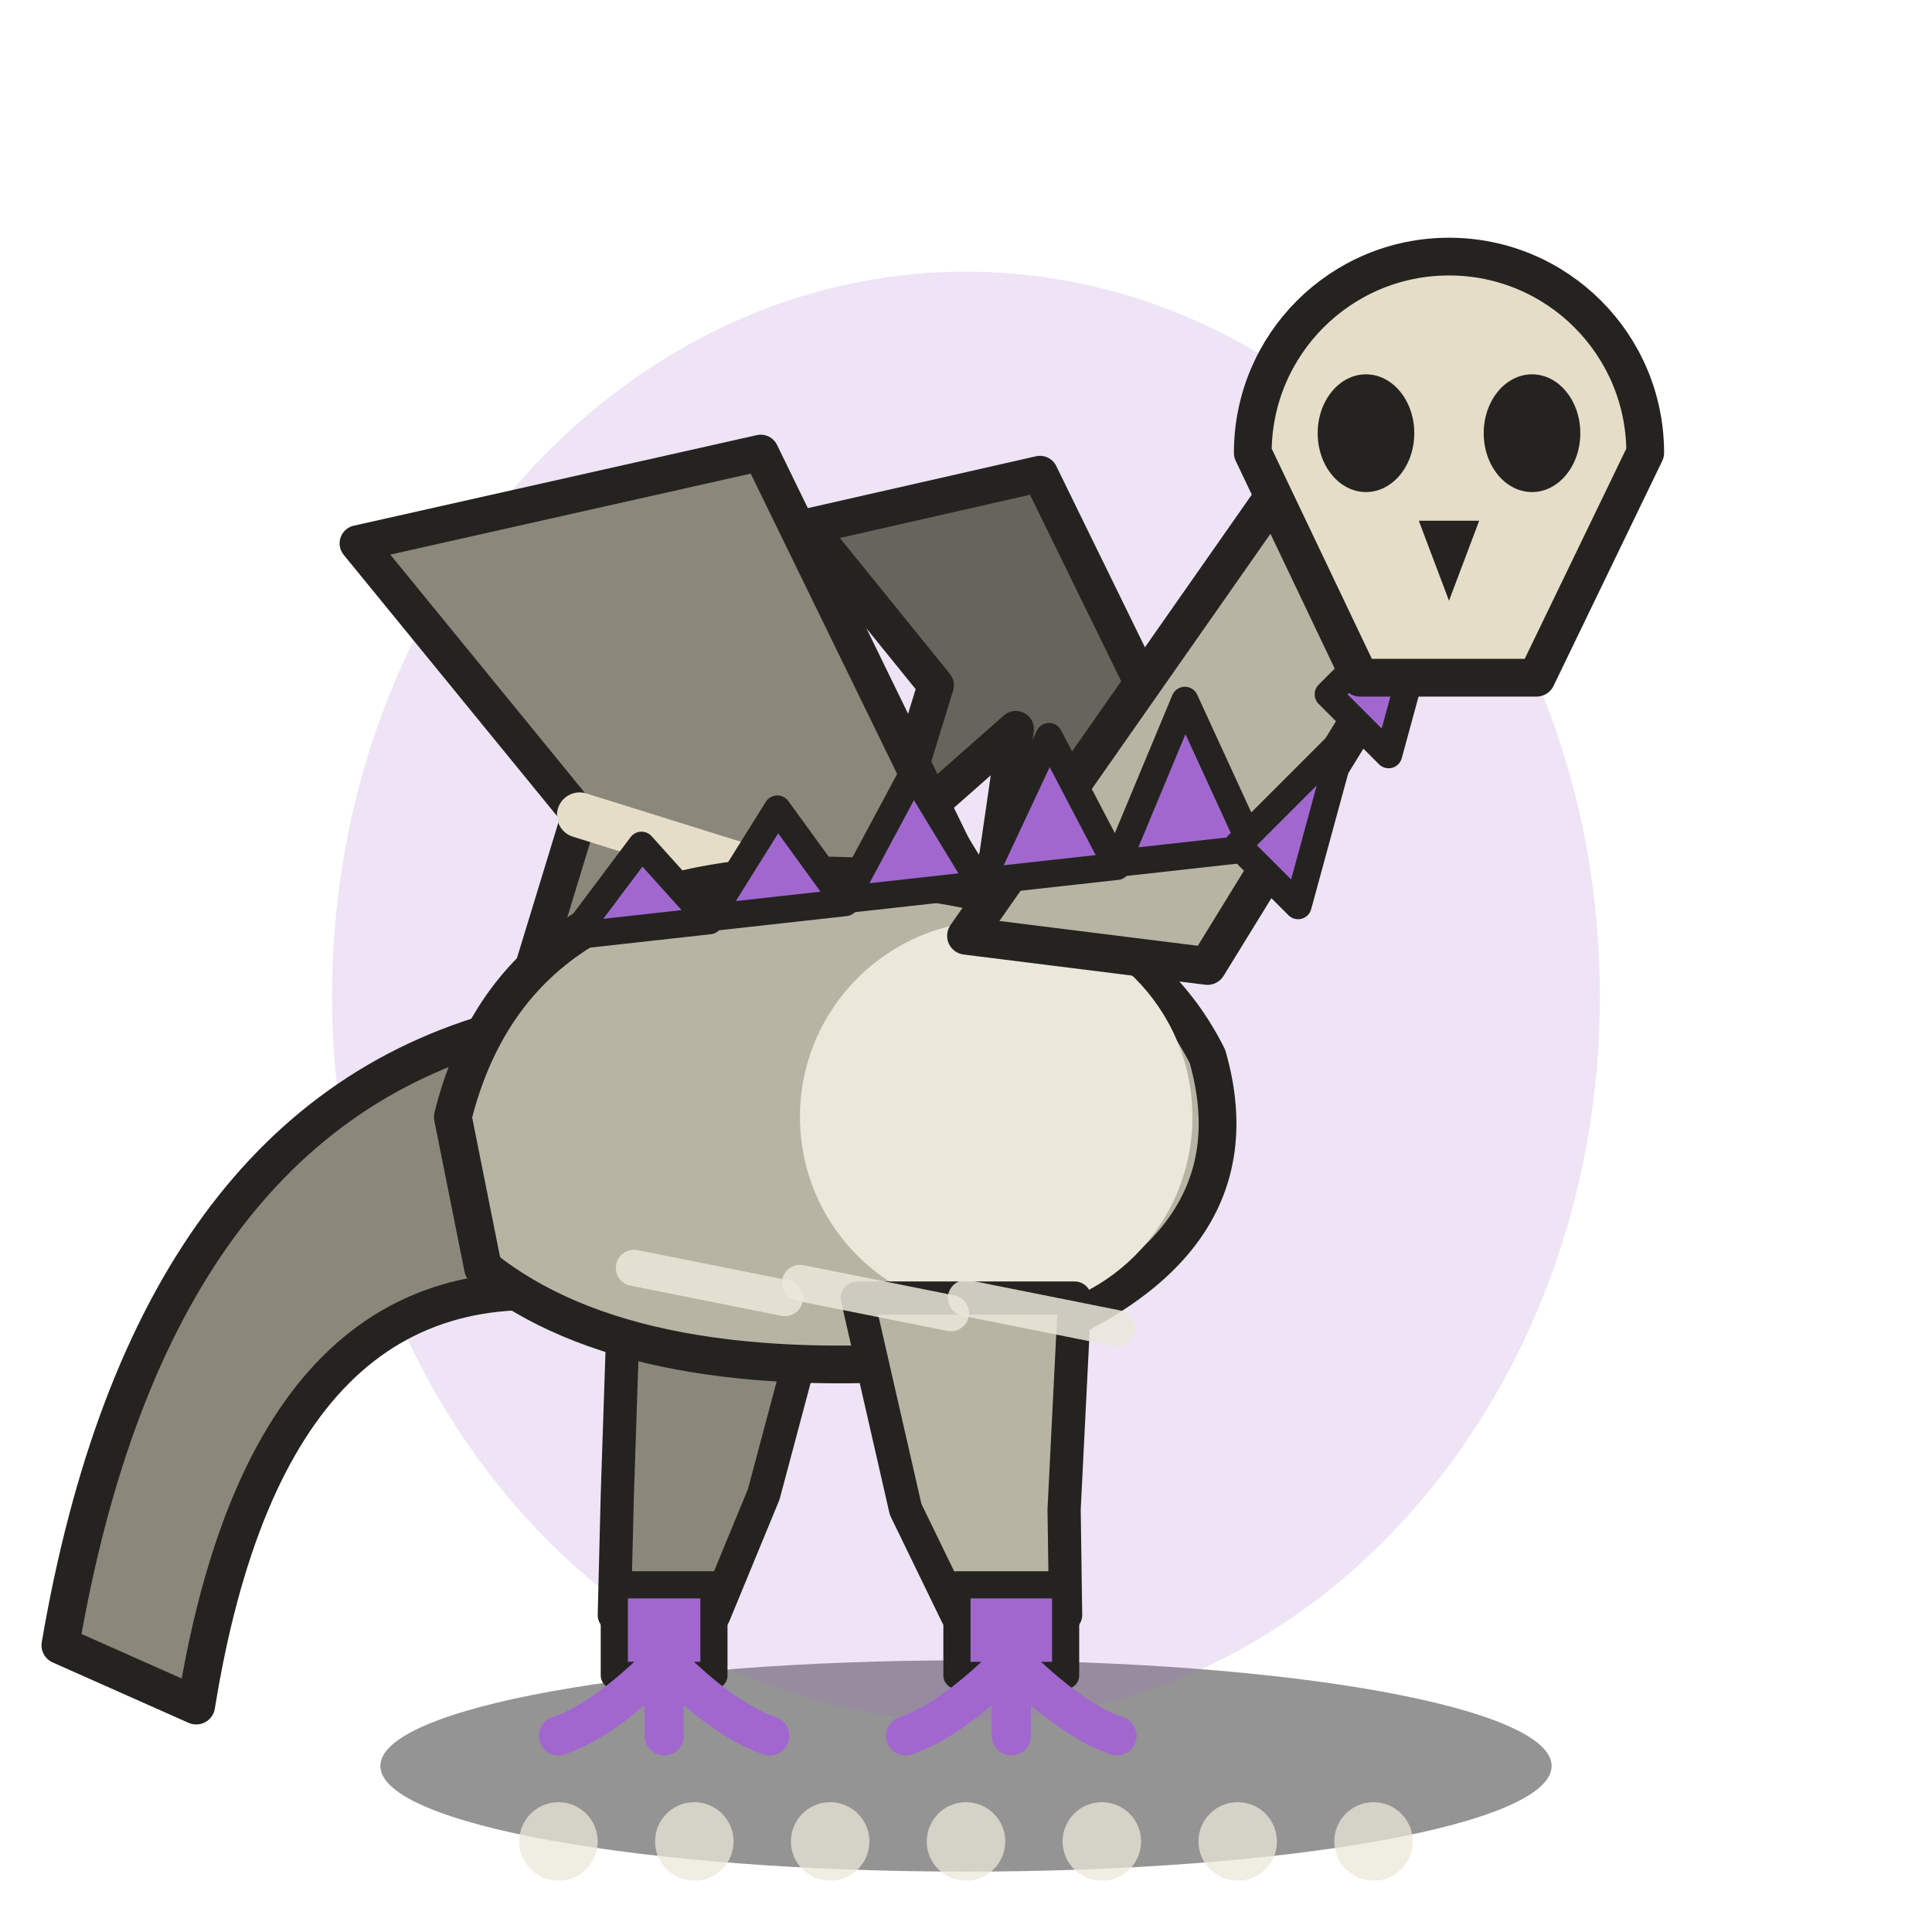
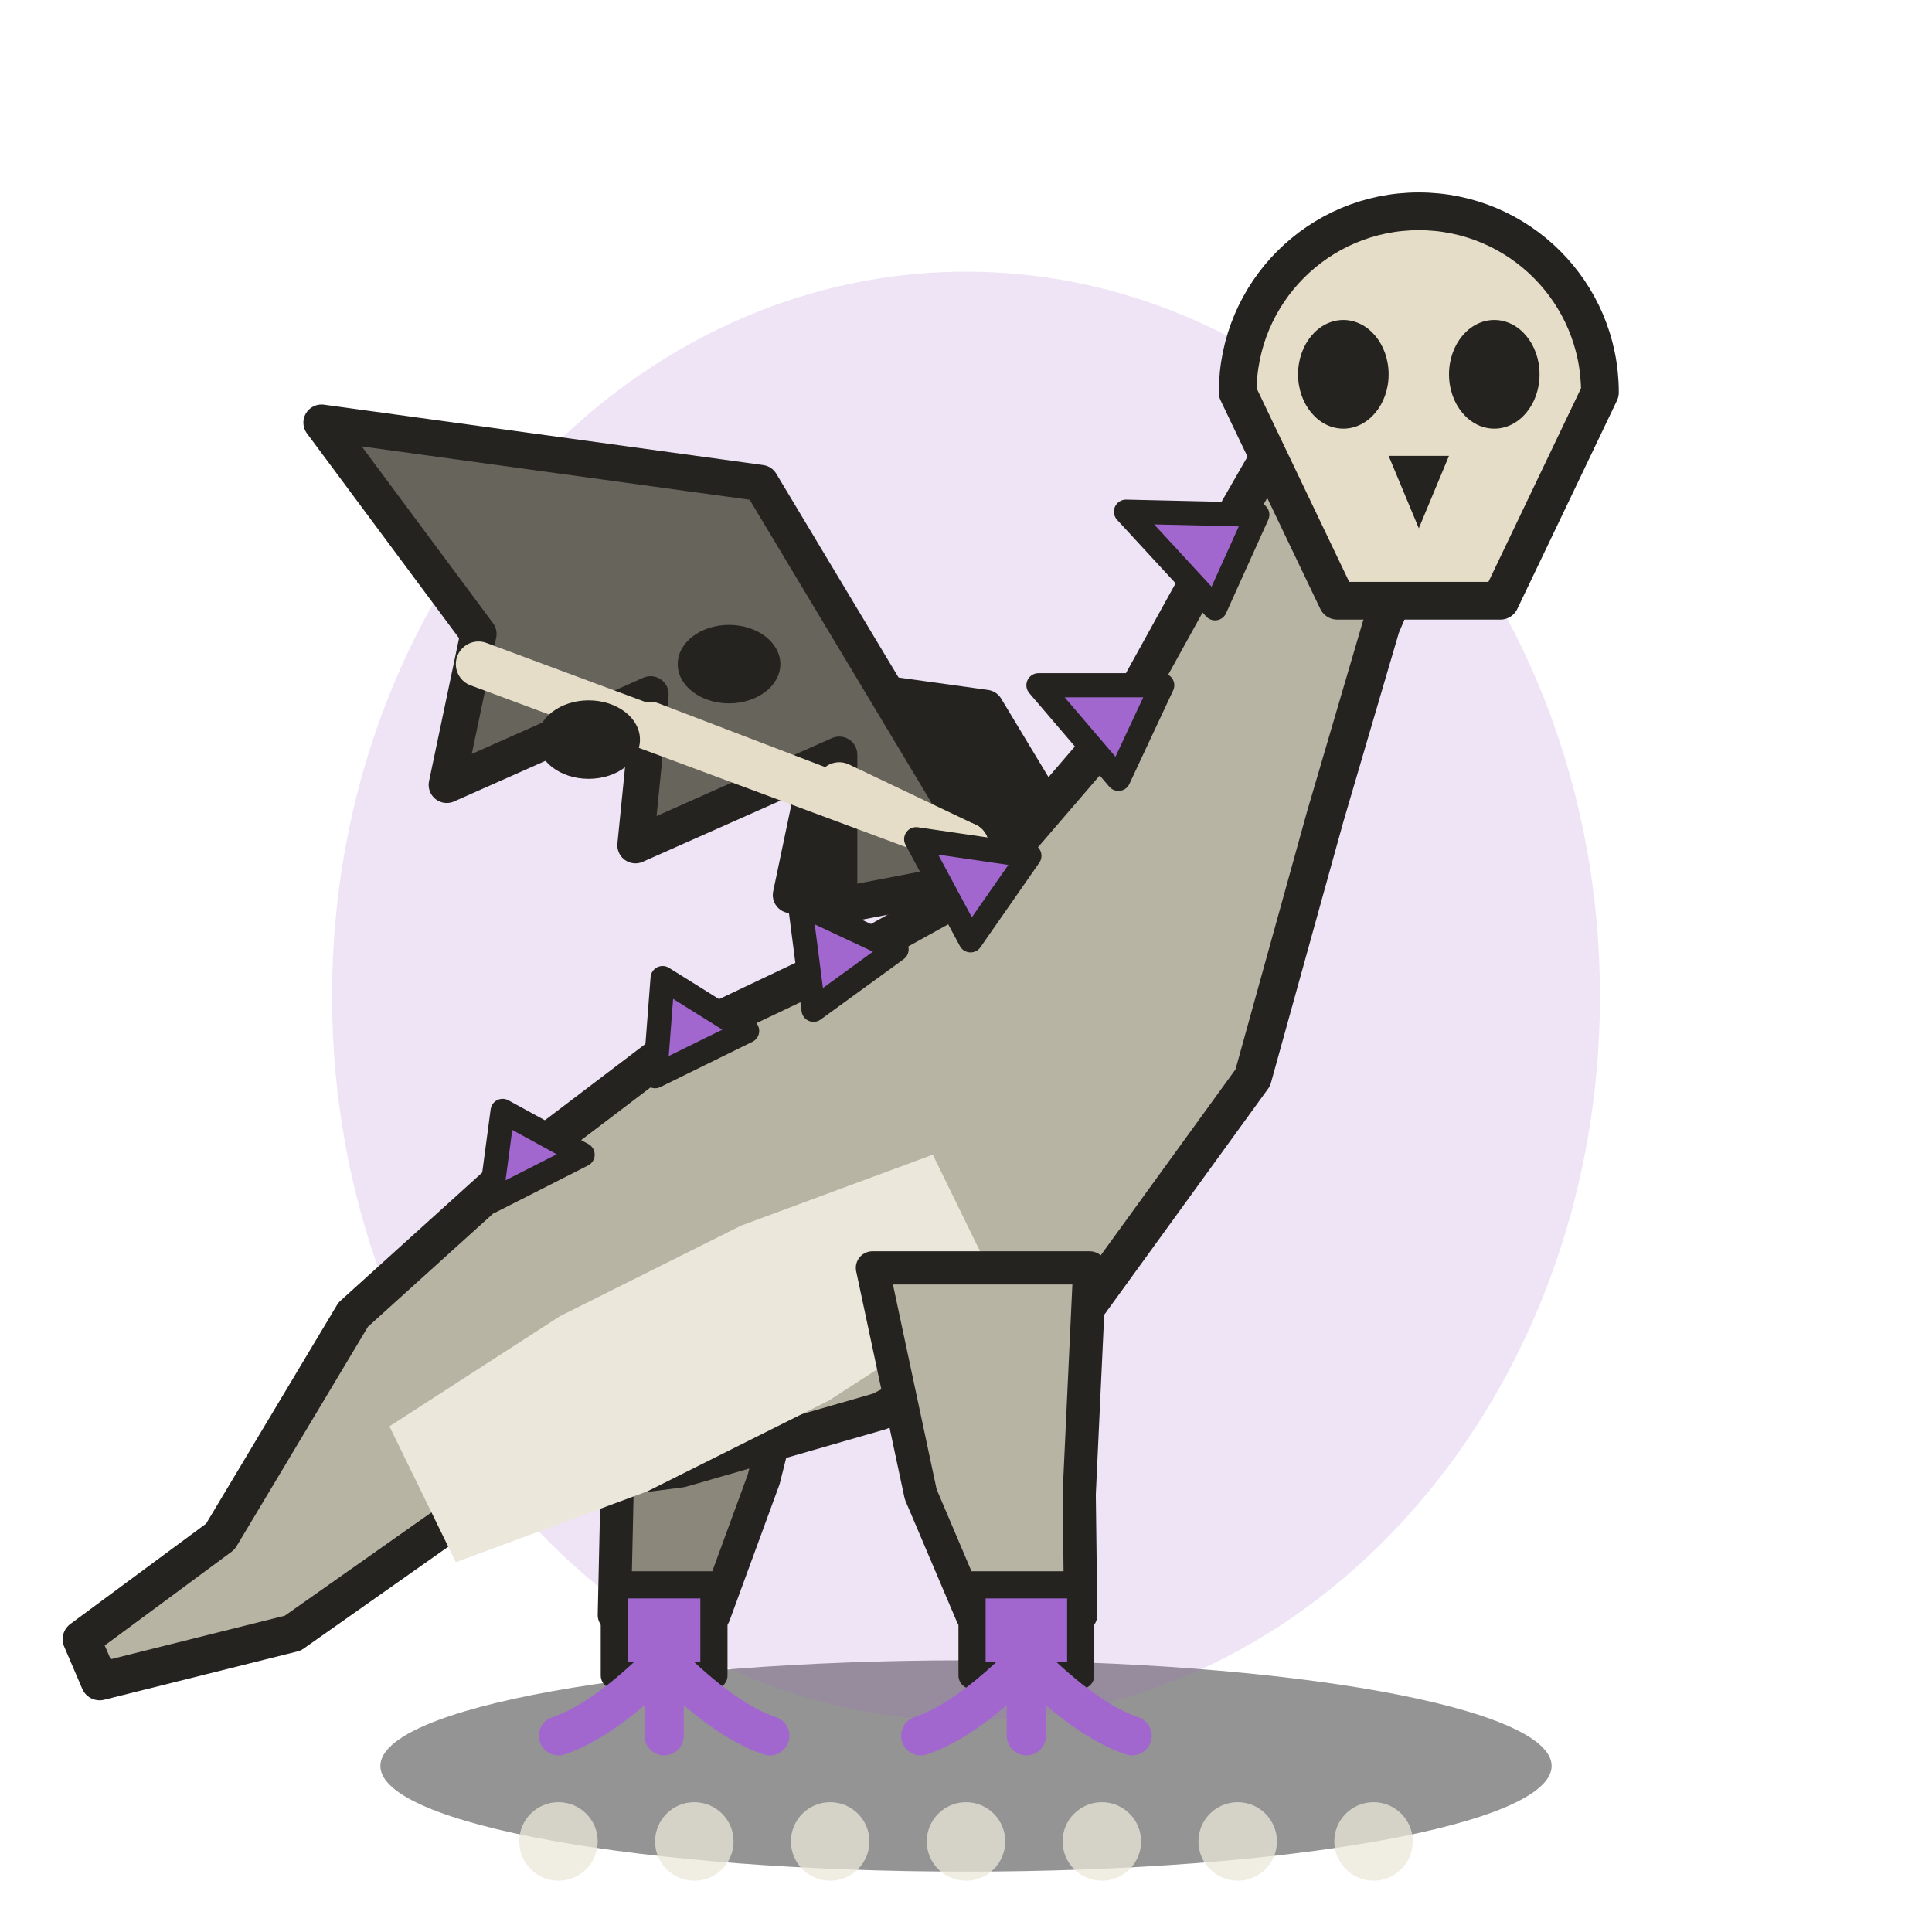
<svg xmlns="http://www.w3.org/2000/svg" viewBox="0 0 128 128" width="128" height="128">
  <ellipse cx="64.0" cy="117.0" rx="38.8" ry="7" fill="#000" opacity="0.42" />
  <ellipse cx="64.0" cy="66" rx="42" ry="48" fill="#a167cf" opacity="0.18" />
  <g transform="translate(64.0,114.0) scale(1.00) translate(-64.0,-114.0)">
-     <polygon points="78.0,50.0 68.9,31.4 53.5,34.9 62.0,45.4 58.8,55.8 67.3,48.3 65.7,59.3 73.2,51.2 72.7,61.6 76.9,53.5" fill="#67655b" stroke="#242320" stroke-width="2.4" stroke-linejoin="round" />
-     <polygon points="66.0,62.0 50.4,30.0 23.7,36.0 38.4,54.0 32.9,72.0 47.6,59.0 44.8,78.0 57.7,64.0 56.8,82.0 64.2,68.0" fill="#8b887b" stroke="#242320" stroke-width="2.4" stroke-linejoin="round" />
-     <path d="M 64.0 62.0 L 38.4 54.0" fill="none" stroke="#e6ddc8" stroke-width="3.0" stroke-linecap="round" stroke-linejoin="round" />
-     <path d="M 64.0 62.0 L 47.6 59.0" fill="none" stroke="#e6ddc8" stroke-width="3.0" stroke-linecap="round" stroke-linejoin="round" />
-     <path d="M 64.0 62.0 L 57.7 64.0" fill="none" stroke="#e6ddc8" stroke-width="3.0" stroke-linecap="round" stroke-linejoin="round" />
-     <ellipse cx="52.2" cy="60.0" rx="3.6" ry="2.8" fill="#242320" />
-     <ellipse cx="43.9" cy="66.0" rx="3.6" ry="2.8" fill="#242320" />
-     <path d="M 34.0 68 Q 10.0 74 4.0 109.0 L 13.0 113.0 Q 18.0 82 40.0 86 Z" fill="#8b887b" stroke="#242320" stroke-width="2.5" stroke-linejoin="round" stroke-linecap="round" />
-     <polygon points="41.4,84.0 54.6,84.0 50.6,99.0 47.3,107.0 40.7,107.0 40.9,99.0" fill="#8b887b" stroke="#242320" stroke-width="2.2" stroke-linejoin="round" />
+     <polygon points="75.0,63.0 65.3,46.9 47.3,44.4 53.7,53.1 52.4,59.3 60.8,55.6 60.2,61.8 68.6,58.0 68.6,64.2" fill="#242320" stroke="#242320" stroke-width="2.4" stroke-linejoin="round" />
+     <polygon points="66.0,58.0 50.4,32.0 21.3,28.0 31.7,42.0 29.6,52.0 43.1,46.0 42.1,56.0 55.6,50.0 55.6,60.0" fill="#67655b" stroke="#242320" stroke-width="2.4" stroke-linejoin="round" />
+     <path d="M 64.0 56.0 L 31.7 44.0" fill="none" stroke="#e6ddc8" stroke-width="3.0" stroke-linecap="round" stroke-linejoin="round" />
+     <path d="M 64.0 56.0 L 43.1 48.0" fill="none" stroke="#e6ddc8" stroke-width="3.0" stroke-linecap="round" stroke-linejoin="round" />
+     <path d="M 64.0 56.0 L 55.6 52.0" fill="none" stroke="#e6ddc8" stroke-width="3.0" stroke-linecap="round" stroke-linejoin="round" />
+     <ellipse cx="48.3" cy="44.0" rx="3.4" ry="2.6" fill="#242320" />
+     <ellipse cx="39.0" cy="49.0" rx="3.4" ry="2.6" fill="#242320" />
+     <polygon points="41.4,82.0 54.6,82.0 50.6,98.0 47.3,107.0 40.7,107.0 40.9,98.0" fill="#8b887b" stroke="#242320" stroke-width="2.2" stroke-linejoin="round" />
    <polygon points="40.7,105.0 47.3,105.0 47.3,111.0 40.7,111.0" fill="#a167cf" stroke="#242320" stroke-width="1.8" stroke-linejoin="round" />
    <path d="M 44.0 110.0 q -4.0 4 -7.0 5" fill="none" stroke="#a167cf" stroke-width="2.6" stroke-linecap="round" stroke-linejoin="round" />
    <path d="M 44.0 110.0 q 0.0 4 0.0 5" fill="none" stroke="#a167cf" stroke-width="2.6" stroke-linecap="round" stroke-linejoin="round" />
    <path d="M 44.0 110.0 q 4.0 4 7.0 5" fill="none" stroke="#a167cf" stroke-width="2.6" stroke-linecap="round" stroke-linejoin="round" />
-     <path d="M 30.0 74 Q 34.0 58 54.0 58 Q 74.0 58 80.0 70 Q 84.0 84 64.0 90 Q 42.0 92 32.0 84 Z" fill="#b8b4a3" stroke="#242320" stroke-width="2.5" stroke-linejoin="round" stroke-linecap="round" />
-     <ellipse cx="66.0" cy="74.0" rx="13.0" ry="13.0" fill="#ebe7da" />
-     <polygon points="56.8,86.0 71.2,86.0 70.5,100.0 70.6,107.0 63.4,107.0 60.0,100.0" fill="#b8b4a3" stroke="#242320" stroke-width="2.2" stroke-linejoin="round" />
-     <polygon points="63.4,105.0 70.6,105.0 70.6,111.0 63.4,111.0" fill="#a167cf" stroke="#242320" stroke-width="1.8" stroke-linejoin="round" />
-     <path d="M 67.0 110.0 q -4.0 4 -7.0 5" fill="none" stroke="#a167cf" stroke-width="2.6" stroke-linecap="round" stroke-linejoin="round" />
-     <path d="M 67.0 110.0 q 0.0 4 0.0 5" fill="none" stroke="#a167cf" stroke-width="2.6" stroke-linecap="round" stroke-linejoin="round" />
-     <path d="M 67.0 110.0 q 4.0 4 7.0 5" fill="none" stroke="#a167cf" stroke-width="2.6" stroke-linecap="round" stroke-linejoin="round" />
-     <path d="M 42.0 84.0 l 10 2" fill="none" stroke="#ebe7da" stroke-width="2.4" stroke-linecap="round" stroke-linejoin="round" opacity="0.85" />
-     <path d="M 53.0 85.0 l 10 2" fill="none" stroke="#ebe7da" stroke-width="2.4" stroke-linecap="round" stroke-linejoin="round" opacity="0.85" />
-     <path d="M 64.0 86.0 l 10 2" fill="none" stroke="#ebe7da" stroke-width="2.4" stroke-linecap="round" stroke-linejoin="round" opacity="0.85" />
-     <polygon points="64.0,62.0 80.0,64.0 96.0,38.0 85.0,32.0" fill="#b8b4a3" stroke="#242320" stroke-width="2.5" stroke-linejoin="round" />
-     <polygon points="38.0,62.0 42.5,56.0 47.0,61.0" fill="#a167cf" stroke="#242320" stroke-width="1.8" stroke-linejoin="round" />
-     <polygon points="47.0,60.8 51.5,53.6 56.0,59.8" fill="#a167cf" stroke="#242320" stroke-width="1.8" stroke-linejoin="round" />
-     <polygon points="56.0,59.6 60.5,51.2 65.0,58.6" fill="#a167cf" stroke="#242320" stroke-width="1.8" stroke-linejoin="round" />
-     <polygon points="65.0,58.4 69.5,48.8 74.0,57.4" fill="#a167cf" stroke="#242320" stroke-width="1.8" stroke-linejoin="round" />
-     <polygon points="74.0,57.2 78.5,46.4 83.0,56.2" fill="#a167cf" stroke="#242320" stroke-width="1.8" stroke-linejoin="round" />
-     <polygon points="82.0,56.0 89.0,49.0 86.0,60.0" fill="#a167cf" stroke="#242320" stroke-width="1.8" stroke-linejoin="round" />
-     <polygon points="88.0,46.0 95.0,39.0 92.0,50.0" fill="#a167cf" stroke="#242320" stroke-width="1.8" stroke-linejoin="round" />
-     <path d="M 83.0 30.0 a 13.0 13.0 0 1 1 26.0 0 l -7.2 14.9 l -11.7 0 Z" fill="#e6ddc8" stroke="#242320" stroke-width="2.5" stroke-linejoin="round" stroke-linecap="round" />
-     <ellipse cx="90.5" cy="28.7" rx="3.2" ry="3.9" fill="#242320" />
-     <ellipse cx="101.5" cy="28.7" rx="3.2" ry="3.9" fill="#242320" />
-     <polygon points="94.0,34.5 98.0,34.5 96.0,39.8" fill="#242320" stroke="#242320" stroke-width="0.0" stroke-linejoin="round" />
+     <polygon points="6.6,111.4 19.4,108.2 32.6,98.9 45.1,97.3 58.3,93.5 72.2,86.3 83.0,71.4 87.8,54.1 91.5,41.5 94.9,33.5 85.1,28.5 80.5,36.5 74.2,47.9 65.0,58.6 55.8,63.7 45.7,68.5 34.9,76.7 23.4,87.1 14.6,101.8 5.4,108.6" fill="#b8b4a3" stroke="#242320" stroke-width="2.5" stroke-linejoin="round" />
+     <polygon points="30.2,103.5 42.9,98.8 54.9,92.8 66.2,85.5 61.8,76.5 49.1,81.2 37.1,87.2 25.8,94.5" fill="#ebe7da" stroke="#242320" stroke-width="0.0" stroke-linejoin="round" />
+     <polygon points="57.8,84.0 72.2,84.0 71.5,99.0 71.6,107.0 64.4,107.0 61.0,99.0" fill="#b8b4a3" stroke="#242320" stroke-width="2.2" stroke-linejoin="round" />
+     <polygon points="64.4,105.0 71.6,105.0 71.6,111.0 64.4,111.0" fill="#a167cf" stroke="#242320" stroke-width="1.8" stroke-linejoin="round" />
+     <path d="M 68.0 110.0 q -4.0 4 -7.0 5" fill="none" stroke="#a167cf" stroke-width="2.6" stroke-linecap="round" stroke-linejoin="round" />
+     <path d="M 68.0 110.0 q 0.0 4 0.0 5" fill="none" stroke="#a167cf" stroke-width="2.6" stroke-linecap="round" stroke-linejoin="round" />
+     <path d="M 68.0 110.0 q 4.0 4 7.0 5" fill="none" stroke="#a167cf" stroke-width="2.6" stroke-linecap="round" stroke-linejoin="round" />
+     <polygon points="32.5,79.6 33.3,73.6 38.6,76.5" fill="#a167cf" stroke="#242320" stroke-width="1.6" stroke-linejoin="round" />
+     <polygon points="43.4,71.3 43.9,64.8 49.5,68.3" fill="#a167cf" stroke="#242320" stroke-width="1.6" stroke-linejoin="round" />
+     <polygon points="53.9,66.9 53.0,59.9 59.4,62.9" fill="#a167cf" stroke="#242320" stroke-width="1.6" stroke-linejoin="round" />
+     <polygon points="64.3,62.3 60.7,55.6 68.2,56.7" fill="#a167cf" stroke="#242320" stroke-width="1.6" stroke-linejoin="round" />
+     <polygon points="74.1,51.6 68.8,45.4 77.0,45.4" fill="#a167cf" stroke="#242320" stroke-width="1.6" stroke-linejoin="round" />
+     <polygon points="80.5,40.3 74.6,33.9 83.3,34.1" fill="#a167cf" stroke="#242320" stroke-width="1.6" stroke-linejoin="round" />
+     <path d="M 82.0 26.0 a 12.0 12.0 0 1 1 24.0 0 l -6.6 13.8 l -10.8 0 Z" fill="#e6ddc8" stroke="#242320" stroke-width="2.5" stroke-linejoin="round" stroke-linecap="round" />
+     <ellipse cx="89.0" cy="24.8" rx="3.0" ry="3.6" fill="#242320" />
+     <ellipse cx="99.0" cy="24.8" rx="3.0" ry="3.6" fill="#242320" />
+     <polygon points="92.0,30.2 96.0,30.2 94.0,35.0" fill="#242320" stroke="#242320" stroke-width="0.0" stroke-linejoin="round" />
  </g>
  <circle cx="37.0" cy="122.0" r="2.6" fill="#ebe7da" opacity="0.75" />
  <circle cx="46.0" cy="122.0" r="2.6" fill="#ebe7da" opacity="0.75" />
  <circle cx="55.0" cy="122.0" r="2.6" fill="#ebe7da" opacity="0.75" />
  <circle cx="64.0" cy="122.0" r="2.6" fill="#ebe7da" opacity="0.75" />
  <circle cx="73.0" cy="122.0" r="2.6" fill="#ebe7da" opacity="0.75" />
  <circle cx="82.0" cy="122.0" r="2.6" fill="#ebe7da" opacity="0.75" />
  <circle cx="91.0" cy="122.0" r="2.6" fill="#ebe7da" opacity="0.75" />
</svg>
